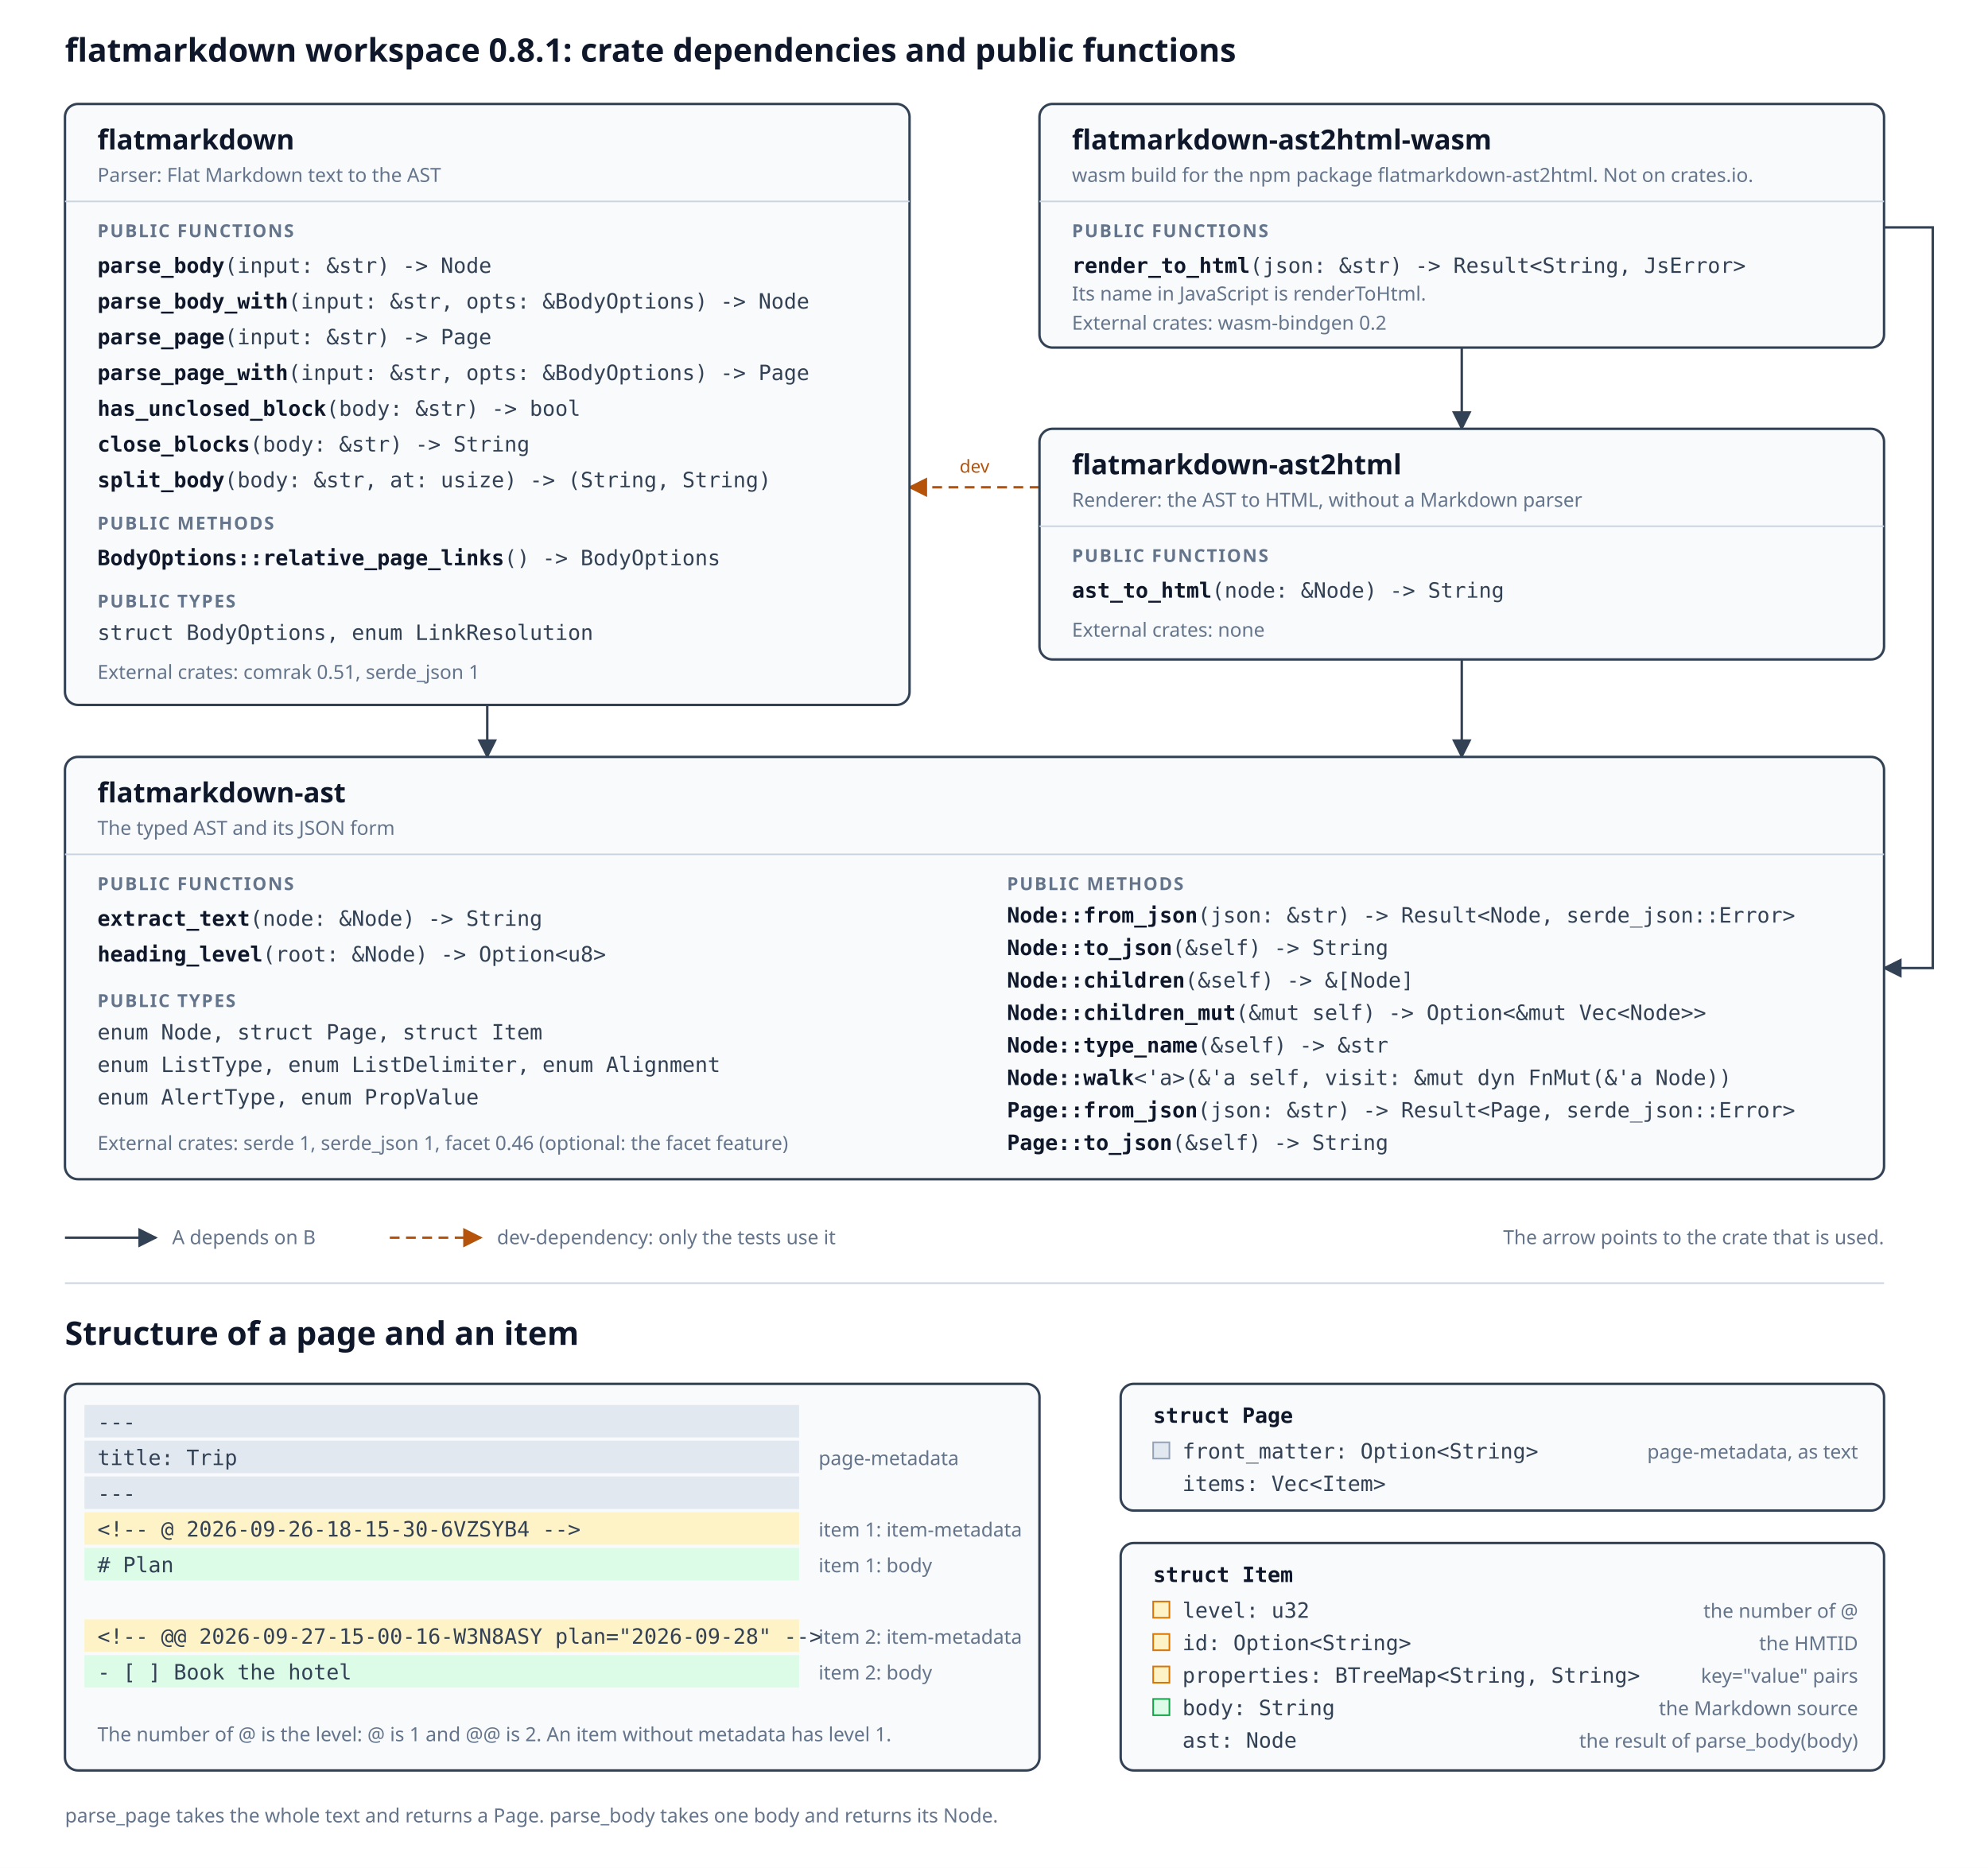
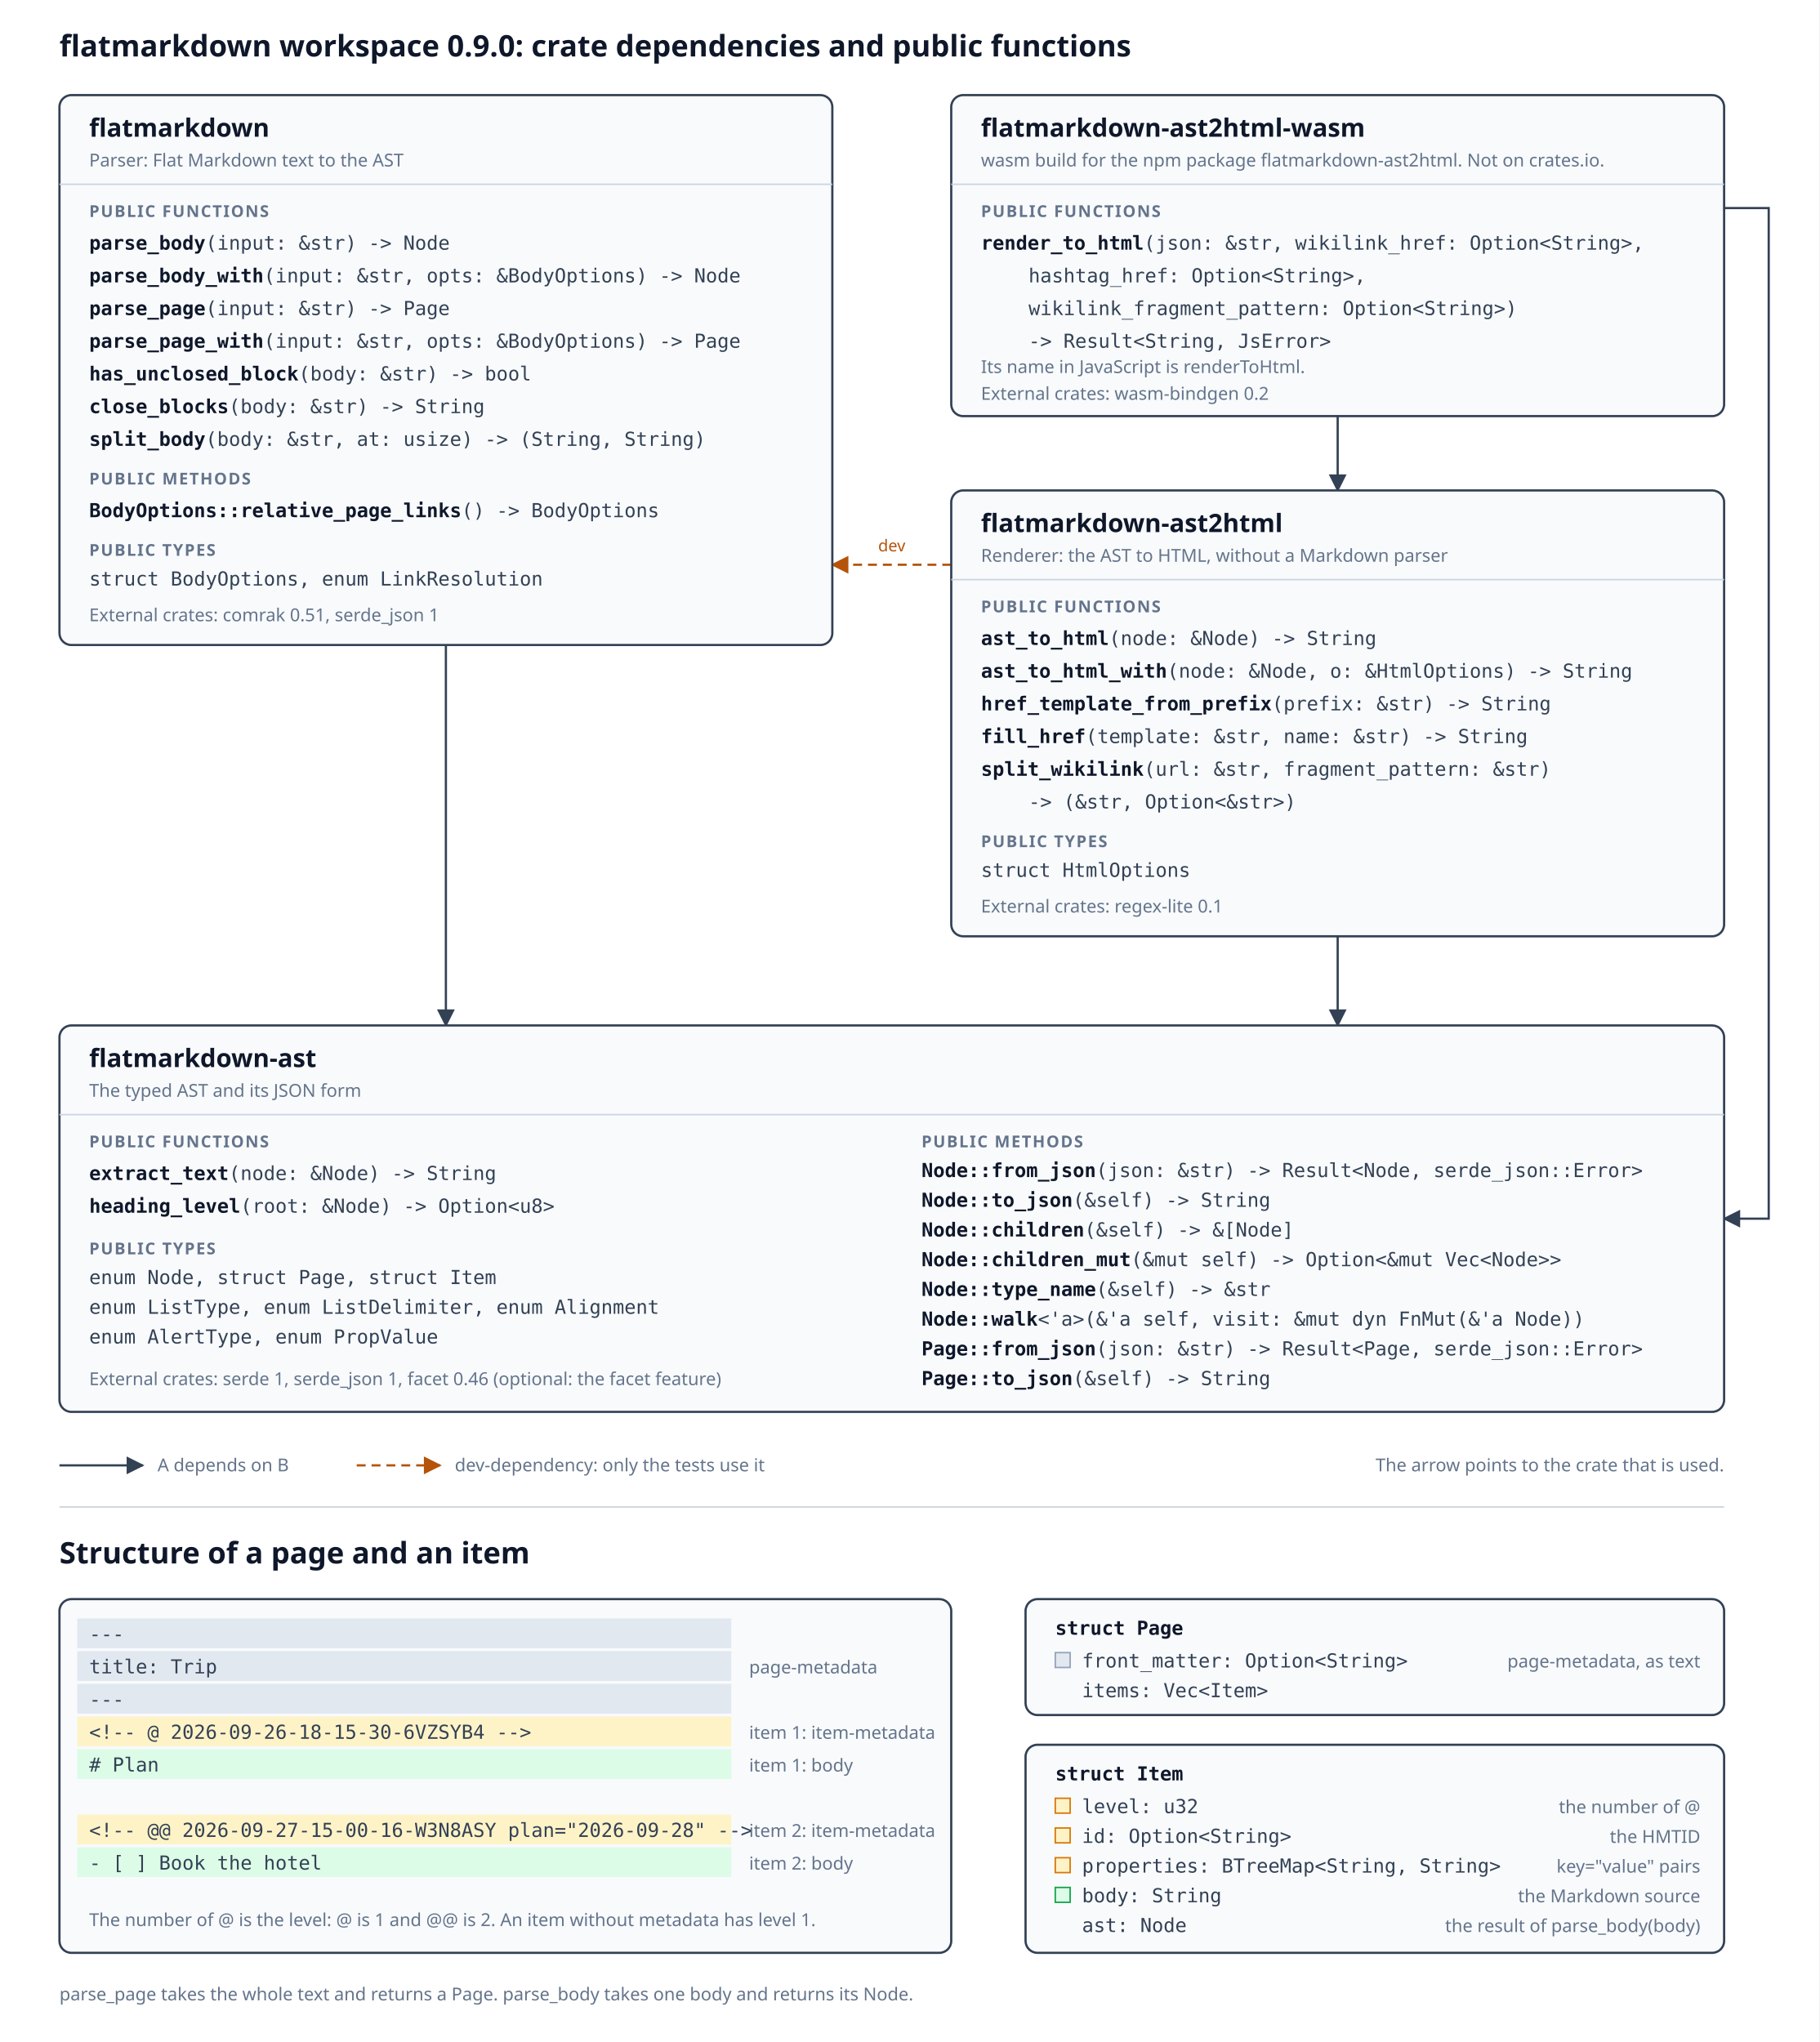
- <svg xmlns="http://www.w3.org/2000/svg" viewBox="0 0 1224 1150" width="1224" height="1150" role="img" aria-labelledby="title desc">
+ <svg xmlns="http://www.w3.org/2000/svg" viewBox="0 0 1224 1374" width="1224" height="1374" role="img" aria-labelledby="title desc">
  <defs>
    <marker id="arrow" viewBox="0 0 10 10" refX="9" refY="5" markerWidth="8" markerHeight="8" orient="auto-start-reverse">
      <path d="M0,0 L10,5 L0,10 z" fill="#334155" />
    </marker>
    <marker id="arrow-dev" viewBox="0 0 10 10" refX="9" refY="5" markerWidth="8" markerHeight="8" orient="auto-start-reverse">
      <path d="M0,0 L10,5 L0,10 z" fill="#b45309" />
    </marker>
    <style>
      text { font-family: "Segoe UI", system-ui, -apple-system, sans-serif; fill: #0f172a; }
      .heading { font-size: 20px; font-weight: 600; }
      .crate { font-size: 17px; font-weight: 600; }
      .sub { font-size: 12px; fill: #64748b; }
      .label { font-size: 11px; font-weight: 600; letter-spacing: 0.08em; fill: #64748b; }
      .code { font-family: Consolas, "Cascadia Mono", Menlo, monospace; font-size: 13px; fill: #334155; }
      .code .name { font-weight: 700; fill: #0f172a; }
      .ext { font-size: 12px; fill: #64748b; }
      .box { fill: #f8fafc; stroke: #334155; stroke-width: 1.5; }
      .sep { stroke: #cbd5e1; stroke-width: 1; }
      .dep { fill: none; stroke: #334155; stroke-width: 1.5; marker-end: url(#arrow); }
      .dev { fill: none; stroke: #b45309; stroke-width: 1.5; stroke-dasharray: 6 4; marker-end: url(#arrow-dev); }
      .devtext { font-size: 11px; fill: #b45309; }
    </style>
  </defs>
-   <rect width="1224" height="1150" fill="#ffffff" />
-   <text class="heading" x="40" y="38">flatmarkdown workspace 0.8.1: crate dependencies and public functions</text>
-   <path class="dep" d="M300,434 L300,466" />
-   <path class="dep" d="M900,406 L900,466" />
-   <path class="dep" d="M900,214 L900,264" />
-   <path class="dep" d="M1160,140 L1190,140 L1190,596 L1160,596" />
-   <path class="dev" d="M640,300 L560,300" />
-   <text class="devtext" x="600" y="291" text-anchor="middle">dev</text>
+   <rect width="1224" height="1374" fill="#ffffff" />
+   <text class="heading" x="40" y="38">flatmarkdown workspace 0.9.0: crate dependencies and public functions</text>
+   <path class="dep" d="M300,434 L300,690" />
+   <path class="dep" d="M900,630 L900,690" />
+   <path class="dep" d="M900,280 L900,330" />
+   <path class="dep" d="M1160,140 L1190,140 L1190,820 L1160,820" />
+   <path class="dev" d="M640,380 L560,380" />
+   <text class="devtext" x="600" y="371" text-anchor="middle">dev</text>
  <rect class="box" x="40" y="64" width="520" height="370" rx="8" />
  <text class="crate" x="60" y="92">flatmarkdown</text>
  <text class="sub" x="60" y="112">Parser: Flat Markdown text to the AST</text>
  <line class="sep" x1="40" y1="124" x2="560" y2="124" />
  <text class="label" x="60" y="146">PUBLIC FUNCTIONS</text>
  <text class="code" x="60" y="168">
    <tspan class="name">parse_body</tspan>(input: &amp;str) -&gt; Node</text>
  <text class="code" x="60" y="190">
    <tspan class="name">parse_body_with</tspan>(input: &amp;str, opts: &amp;BodyOptions) -&gt; Node</text>
  <text class="code" x="60" y="212">
    <tspan class="name">parse_page</tspan>(input: &amp;str) -&gt; Page</text>
  <text class="code" x="60" y="234">
    <tspan class="name">parse_page_with</tspan>(input: &amp;str, opts: &amp;BodyOptions) -&gt; Page</text>
  <text class="code" x="60" y="256">
    <tspan class="name">has_unclosed_block</tspan>(body: &amp;str) -&gt; bool</text>
  <text class="code" x="60" y="278">
    <tspan class="name">close_blocks</tspan>(body: &amp;str) -&gt; String</text>
  <text class="code" x="60" y="300">
    <tspan class="name">split_body</tspan>(body: &amp;str, at: usize) -&gt; (String, String)</text>
  <text class="label" x="60" y="326">PUBLIC METHODS</text>
  <text class="code" x="60" y="348">
    <tspan class="name">BodyOptions::relative_page_links</tspan>() -&gt; BodyOptions</text>
  <text class="label" x="60" y="374">PUBLIC TYPES</text>
  <text class="code" x="60" y="394">struct BodyOptions, enum LinkResolution</text>
  <text class="ext" x="60" y="418">External crates: comrak 0.51, serde_json 1</text>
-   <rect class="box" x="640" y="64" width="520" height="150" rx="8" />
+   <rect class="box" x="640" y="64" width="520" height="216" rx="8" />
  <text class="crate" x="660" y="92">flatmarkdown-ast2html-wasm</text>
  <text class="sub" x="660" y="112">wasm build for the npm package flatmarkdown-ast2html. Not on crates.io.</text>
  <line class="sep" x1="640" y1="124" x2="1160" y2="124" />
  <text class="label" x="660" y="146">PUBLIC FUNCTIONS</text>
  <text class="code" x="660" y="168">
-     <tspan class="name">render_to_html</tspan>(json: &amp;str) -&gt; Result&lt;String, JsError&gt;</text>
-   <text class="sub" x="660" y="185">Its name in JavaScript is renderToHtml.</text>
-   <text class="ext" x="660" y="203">External crates: wasm-bindgen 0.2</text>
-   <rect class="box" x="640" y="264" width="520" height="142" rx="8" />
-   <text class="crate" x="660" y="292">flatmarkdown-ast2html</text>
-   <text class="sub" x="660" y="312">Renderer: the AST to HTML, without a Markdown parser</text>
-   <line class="sep" x1="640" y1="324" x2="1160" y2="324" />
-   <text class="label" x="660" y="346">PUBLIC FUNCTIONS</text>
-   <text class="code" x="660" y="368">
+     <tspan class="name">render_to_html</tspan>(json: &amp;str, wikilink_href: Option&lt;String&gt;,</text>
+   <text class="code" x="692" y="190">hashtag_href: Option&lt;String&gt;,</text>
+   <text class="code" x="692" y="212">wikilink_fragment_pattern: Option&lt;String&gt;)</text>
+   <text class="code" x="692" y="234">-&gt; Result&lt;String, JsError&gt;</text>
+   <text class="sub" x="660" y="251">Its name in JavaScript is renderToHtml.</text>
+   <text class="ext" x="660" y="269">External crates: wasm-bindgen 0.2</text>
+   <rect class="box" x="640" y="330" width="520" height="300" rx="8" />
+   <text class="crate" x="660" y="358">flatmarkdown-ast2html</text>
+   <text class="sub" x="660" y="378">Renderer: the AST to HTML, without a Markdown parser</text>
+   <line class="sep" x1="640" y1="390" x2="1160" y2="390" />
+   <text class="label" x="660" y="412">PUBLIC FUNCTIONS</text>
+   <text class="code" x="660" y="434">
    <tspan class="name">ast_to_html</tspan>(node: &amp;Node) -&gt; String</text>
-   <text class="ext" x="660" y="392">External crates: none</text>
-   <rect class="box" x="40" y="466" width="1120" height="260" rx="8" />
-   <text class="crate" x="60" y="494">flatmarkdown-ast</text>
-   <text class="sub" x="60" y="514">The typed AST and its JSON form</text>
-   <line class="sep" x1="40" y1="526" x2="1160" y2="526" />
-   <text class="label" x="60" y="548">PUBLIC FUNCTIONS</text>
-   <text class="code" x="60" y="570">
+   <text class="code" x="660" y="456">
+     <tspan class="name">ast_to_html_with</tspan>(node: &amp;Node, o: &amp;HtmlOptions) -&gt; String</text>
+   <text class="code" x="660" y="478">
+     <tspan class="name">href_template_from_prefix</tspan>(prefix: &amp;str) -&gt; String</text>
+   <text class="code" x="660" y="500">
+     <tspan class="name">fill_href</tspan>(template: &amp;str, name: &amp;str) -&gt; String</text>
+   <text class="code" x="660" y="522">
+     <tspan class="name">split_wikilink</tspan>(url: &amp;str, fragment_pattern: &amp;str)</text>
+   <text class="code" x="692" y="544">-&gt; (&amp;str, Option&lt;&amp;str&gt;)</text>
+   <text class="label" x="660" y="570">PUBLIC TYPES</text>
+   <text class="code" x="660" y="590">struct HtmlOptions</text>
+   <text class="ext" x="660" y="614">External crates: regex-lite 0.1</text>
+   <rect class="box" x="40" y="690" width="1120" height="260" rx="8" />
+   <text class="crate" x="60" y="718">flatmarkdown-ast</text>
+   <text class="sub" x="60" y="738">The typed AST and its JSON form</text>
+   <line class="sep" x1="40" y1="750" x2="1160" y2="750" />
+   <text class="label" x="60" y="772">PUBLIC FUNCTIONS</text>
+   <text class="code" x="60" y="794">
    <tspan class="name">extract_text</tspan>(node: &amp;Node) -&gt; String</text>
-   <text class="code" x="60" y="592">
+   <text class="code" x="60" y="816">
    <tspan class="name">heading_level</tspan>(root: &amp;Node) -&gt; Option&lt;u8&gt;</text>
-   <text class="label" x="60" y="620">PUBLIC TYPES</text>
-   <text class="code" x="60" y="640">enum Node, struct Page, struct Item</text>
-   <text class="code" x="60" y="660">enum ListType, enum ListDelimiter, enum Alignment</text>
-   <text class="code" x="60" y="680">enum AlertType, enum PropValue</text>
-   <text class="ext" x="60" y="708">External crates: serde 1, serde_json 1, facet 0.46 (optional: the facet feature)</text>
-   <text class="label" x="620" y="548">PUBLIC METHODS</text>
-   <text class="code" x="620" y="568">
+   <text class="label" x="60" y="844">PUBLIC TYPES</text>
+   <text class="code" x="60" y="864">enum Node, struct Page, struct Item</text>
+   <text class="code" x="60" y="884">enum ListType, enum ListDelimiter, enum Alignment</text>
+   <text class="code" x="60" y="904">enum AlertType, enum PropValue</text>
+   <text class="ext" x="60" y="932">External crates: serde 1, serde_json 1, facet 0.46 (optional: the facet feature)</text>
+   <text class="label" x="620" y="772">PUBLIC METHODS</text>
+   <text class="code" x="620" y="792">
    <tspan class="name">Node::from_json</tspan>(json: &amp;str) -&gt; Result&lt;Node, serde_json::Error&gt;</text>
-   <text class="code" x="620" y="588">
+   <text class="code" x="620" y="812">
    <tspan class="name">Node::to_json</tspan>(&amp;self) -&gt; String</text>
-   <text class="code" x="620" y="608">
+   <text class="code" x="620" y="832">
    <tspan class="name">Node::children</tspan>(&amp;self) -&gt; &amp;[Node]</text>
-   <text class="code" x="620" y="628">
+   <text class="code" x="620" y="852">
    <tspan class="name">Node::children_mut</tspan>(&amp;mut self) -&gt; Option&lt;&amp;mut Vec&lt;Node&gt;&gt;</text>
-   <text class="code" x="620" y="648">
+   <text class="code" x="620" y="872">
    <tspan class="name">Node::type_name</tspan>(&amp;self) -&gt; &amp;str</text>
-   <text class="code" x="620" y="668">
+   <text class="code" x="620" y="892">
    <tspan class="name">Node::walk</tspan>&lt;'a&gt;(&amp;'a self, visit: &amp;mut dyn FnMut(&amp;'a Node))</text>
-   <text class="code" x="620" y="688">
+   <text class="code" x="620" y="912">
    <tspan class="name">Page::from_json</tspan>(json: &amp;str) -&gt; Result&lt;Page, serde_json::Error&gt;</text>
-   <text class="code" x="620" y="708">
+   <text class="code" x="620" y="932">
    <tspan class="name">Page::to_json</tspan>(&amp;self) -&gt; String</text>
-   <path class="dep" d="M40,762 L96,762" />
-   <text class="sub" x="106" y="766">A depends on B</text>
-   <path class="dev" d="M240,762 L296,762" />
-   <text class="sub" x="306" y="766">dev-dependency: only the tests use it</text>
-   <text class="sub" x="1160" y="766" text-anchor="end">The arrow points to the crate that is used.</text>
-   <line class="sep" x1="40" y1="790" x2="1160" y2="790" />
-   <text class="heading" x="40" y="828">Structure of a page and an item</text>
-   <rect class="box" x="40" y="852" width="600" height="238" rx="8" />
-   <rect x="52" y="865" width="440" height="20" fill="#e2e8f0" />
-   <rect x="52" y="887" width="440" height="20" fill="#e2e8f0" />
-   <rect x="52" y="909" width="440" height="20" fill="#e2e8f0" />
-   <rect x="52" y="931" width="440" height="20" fill="#fef3c7" />
-   <rect x="52" y="953" width="440" height="20" fill="#dcfce7" />
-   <rect x="52" y="997" width="440" height="20" fill="#fef3c7" />
-   <rect x="52" y="1019" width="440" height="20" fill="#dcfce7" />
-   <text class="code" x="60" y="880">---</text>
-   <text class="code" x="60" y="902">title: Trip</text>
-   <text class="code" x="60" y="924">---</text>
-   <text class="code" x="60" y="946">&lt;!-- @ 2026-09-26-18-15-30-6VZSYB4 --&gt;</text>
-   <text class="code" x="60" y="968"># Plan</text>
-   <text class="code" x="60" y="1012">&lt;!-- @@ 2026-09-27-15-00-16-W3N8ASY plan="2026-09-28" --&gt;</text>
-   <text class="code" x="60" y="1034">- [ ] Book the hotel</text>
-   <text class="sub" x="504" y="902">page-metadata</text>
-   <text class="sub" x="504" y="946">item 1: item-metadata</text>
-   <text class="sub" x="504" y="968">item 1: body</text>
-   <text class="sub" x="504" y="1012">item 2: item-metadata</text>
-   <text class="sub" x="504" y="1034">item 2: body</text>
-   <text class="sub" x="60" y="1072">The number of @ is the level: @ is 1 and @@ is 2. An item without metadata has level 1.</text>
-   <rect class="box" x="690" y="852" width="470" height="78" rx="8" />
-   <text class="code" x="710" y="876">
+   <path class="dep" d="M40,986 L96,986" />
+   <text class="sub" x="106" y="990">A depends on B</text>
+   <path class="dev" d="M240,986 L296,986" />
+   <text class="sub" x="306" y="990">dev-dependency: only the tests use it</text>
+   <text class="sub" x="1160" y="990" text-anchor="end">The arrow points to the crate that is used.</text>
+   <line class="sep" x1="40" y1="1014" x2="1160" y2="1014" />
+   <text class="heading" x="40" y="1052">Structure of a page and an item</text>
+   <rect class="box" x="40" y="1076" width="600" height="238" rx="8" />
+   <rect x="52" y="1089" width="440" height="20" fill="#e2e8f0" />
+   <rect x="52" y="1111" width="440" height="20" fill="#e2e8f0" />
+   <rect x="52" y="1133" width="440" height="20" fill="#e2e8f0" />
+   <rect x="52" y="1155" width="440" height="20" fill="#fef3c7" />
+   <rect x="52" y="1177" width="440" height="20" fill="#dcfce7" />
+   <rect x="52" y="1221" width="440" height="20" fill="#fef3c7" />
+   <rect x="52" y="1243" width="440" height="20" fill="#dcfce7" />
+   <text class="code" x="60" y="1104">---</text>
+   <text class="code" x="60" y="1126">title: Trip</text>
+   <text class="code" x="60" y="1148">---</text>
+   <text class="code" x="60" y="1170">&lt;!-- @ 2026-09-26-18-15-30-6VZSYB4 --&gt;</text>
+   <text class="code" x="60" y="1192"># Plan</text>
+   <text class="code" x="60" y="1236">&lt;!-- @@ 2026-09-27-15-00-16-W3N8ASY plan="2026-09-28" --&gt;</text>
+   <text class="code" x="60" y="1258">- [ ] Book the hotel</text>
+   <text class="sub" x="504" y="1126">page-metadata</text>
+   <text class="sub" x="504" y="1170">item 1: item-metadata</text>
+   <text class="sub" x="504" y="1192">item 1: body</text>
+   <text class="sub" x="504" y="1236">item 2: item-metadata</text>
+   <text class="sub" x="504" y="1258">item 2: body</text>
+   <text class="sub" x="60" y="1296">The number of @ is the level: @ is 1 and @@ is 2. An item without metadata has level 1.</text>
+   <rect class="box" x="690" y="1076" width="470" height="78" rx="8" />
+   <text class="code" x="710" y="1100">
    <tspan class="name">struct Page</tspan>
  </text>
-   <rect x="710" y="888" width="10" height="10" fill="#e2e8f0" stroke="#94a3b8" />
-   <text class="code" x="728" y="898">front_matter: Option&lt;String&gt;</text>
-   <text class="sub" x="1144" y="898" text-anchor="end">page-metadata, as text</text>
-   <text class="code" x="728" y="918">items: Vec&lt;Item&gt;</text>
-   <rect class="box" x="690" y="950" width="470" height="140" rx="8" />
-   <text class="code" x="710" y="974">
+   <rect x="710" y="1112" width="10" height="10" fill="#e2e8f0" stroke="#94a3b8" />
+   <text class="code" x="728" y="1122">front_matter: Option&lt;String&gt;</text>
+   <text class="sub" x="1144" y="1122" text-anchor="end">page-metadata, as text</text>
+   <text class="code" x="728" y="1142">items: Vec&lt;Item&gt;</text>
+   <rect class="box" x="690" y="1174" width="470" height="140" rx="8" />
+   <text class="code" x="710" y="1198">
    <tspan class="name">struct Item</tspan>
  </text>
-   <rect x="710" y="986" width="10" height="10" fill="#fef3c7" stroke="#d97706" />
-   <text class="code" x="728" y="996">level: u32</text>
-   <text class="sub" x="1144" y="996" text-anchor="end">the number of @</text>
-   <rect x="710" y="1006" width="10" height="10" fill="#fef3c7" stroke="#d97706" />
-   <text class="code" x="728" y="1016">id: Option&lt;String&gt;</text>
-   <text class="sub" x="1144" y="1016" text-anchor="end">the HMTID</text>
-   <rect x="710" y="1026" width="10" height="10" fill="#fef3c7" stroke="#d97706" />
-   <text class="code" x="728" y="1036">properties: BTreeMap&lt;String, String&gt;</text>
-   <text class="sub" x="1144" y="1036" text-anchor="end">key="value" pairs</text>
-   <rect x="710" y="1046" width="10" height="10" fill="#dcfce7" stroke="#16a34a" />
-   <text class="code" x="728" y="1056">body: String</text>
-   <text class="sub" x="1144" y="1056" text-anchor="end">the Markdown source</text>
-   <text class="code" x="728" y="1076">ast: Node</text>
-   <text class="sub" x="1144" y="1076" text-anchor="end">the result of parse_body(body)</text>
-   <text class="sub" x="40" y="1122">parse_page takes the whole text and returns a Page. parse_body takes one body and returns its Node.</text>
+   <rect x="710" y="1210" width="10" height="10" fill="#fef3c7" stroke="#d97706" />
+   <text class="code" x="728" y="1220">level: u32</text>
+   <text class="sub" x="1144" y="1220" text-anchor="end">the number of @</text>
+   <rect x="710" y="1230" width="10" height="10" fill="#fef3c7" stroke="#d97706" />
+   <text class="code" x="728" y="1240">id: Option&lt;String&gt;</text>
+   <text class="sub" x="1144" y="1240" text-anchor="end">the HMTID</text>
+   <rect x="710" y="1250" width="10" height="10" fill="#fef3c7" stroke="#d97706" />
+   <text class="code" x="728" y="1260">properties: BTreeMap&lt;String, String&gt;</text>
+   <text class="sub" x="1144" y="1260" text-anchor="end">key="value" pairs</text>
+   <rect x="710" y="1270" width="10" height="10" fill="#dcfce7" stroke="#16a34a" />
+   <text class="code" x="728" y="1280">body: String</text>
+   <text class="sub" x="1144" y="1280" text-anchor="end">the Markdown source</text>
+   <text class="code" x="728" y="1300">ast: Node</text>
+   <text class="sub" x="1144" y="1300" text-anchor="end">the result of parse_body(body)</text>
+   <text class="sub" x="40" y="1346">parse_page takes the whole text and returns a Page. parse_body takes one body and returns its Node.</text>
</svg>
